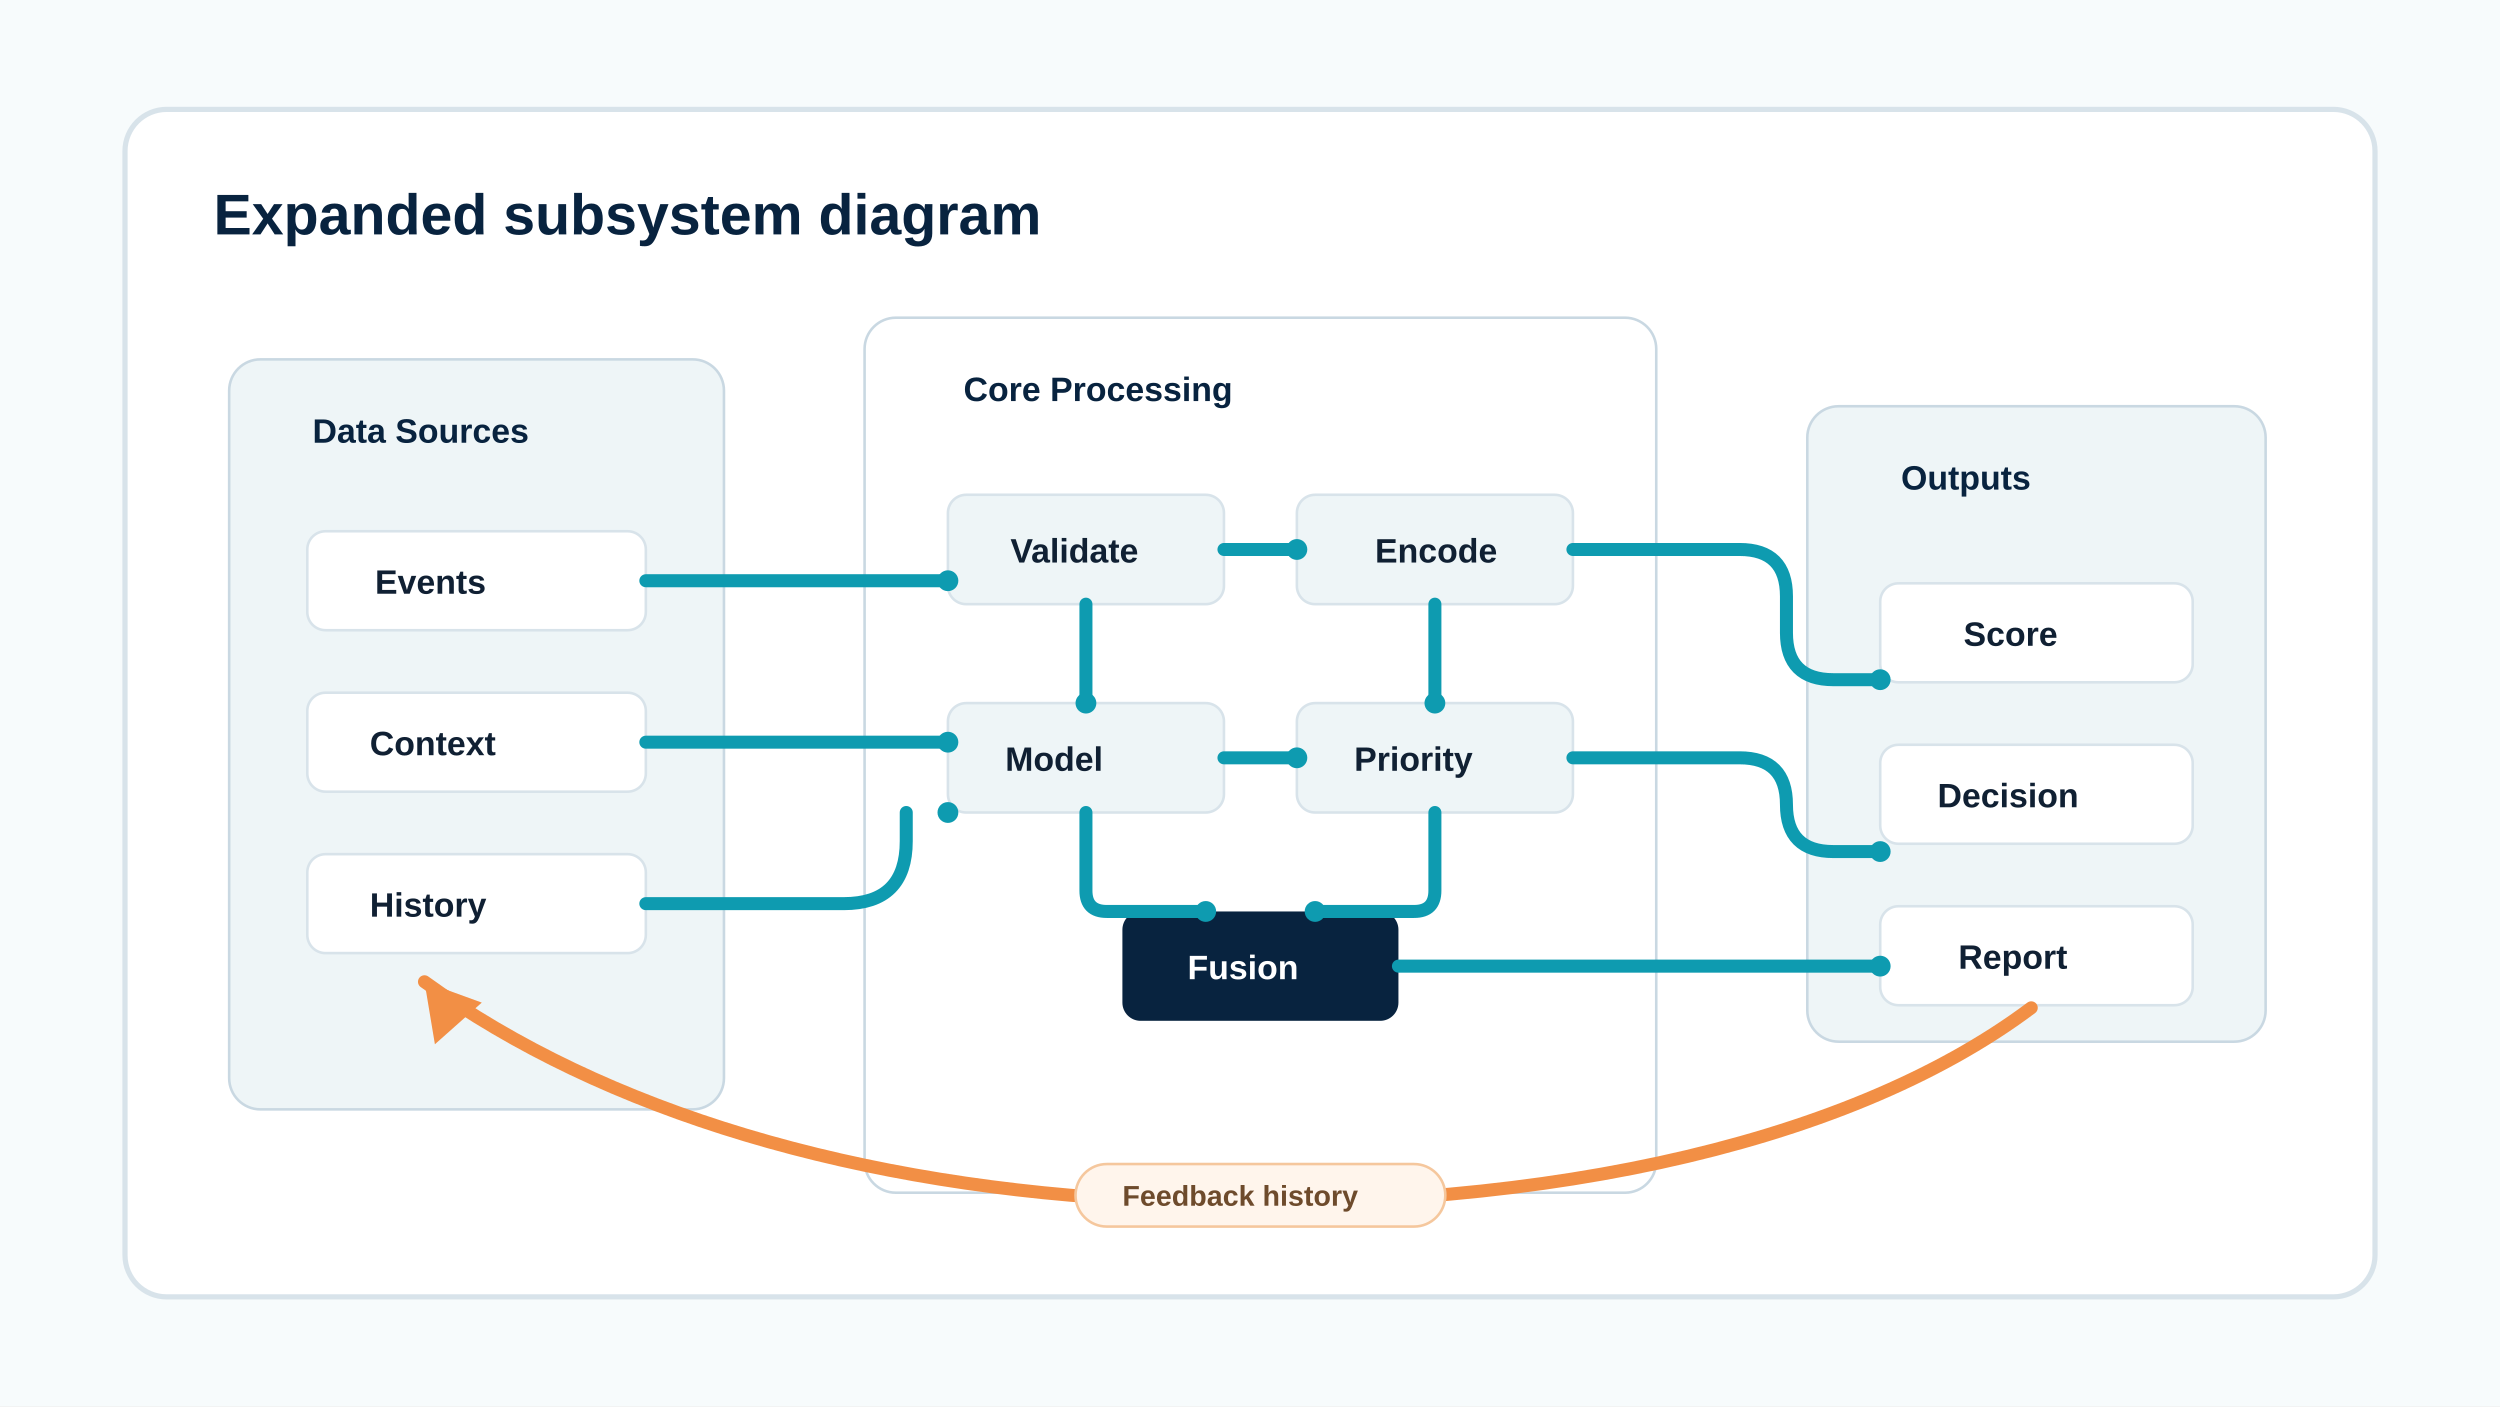
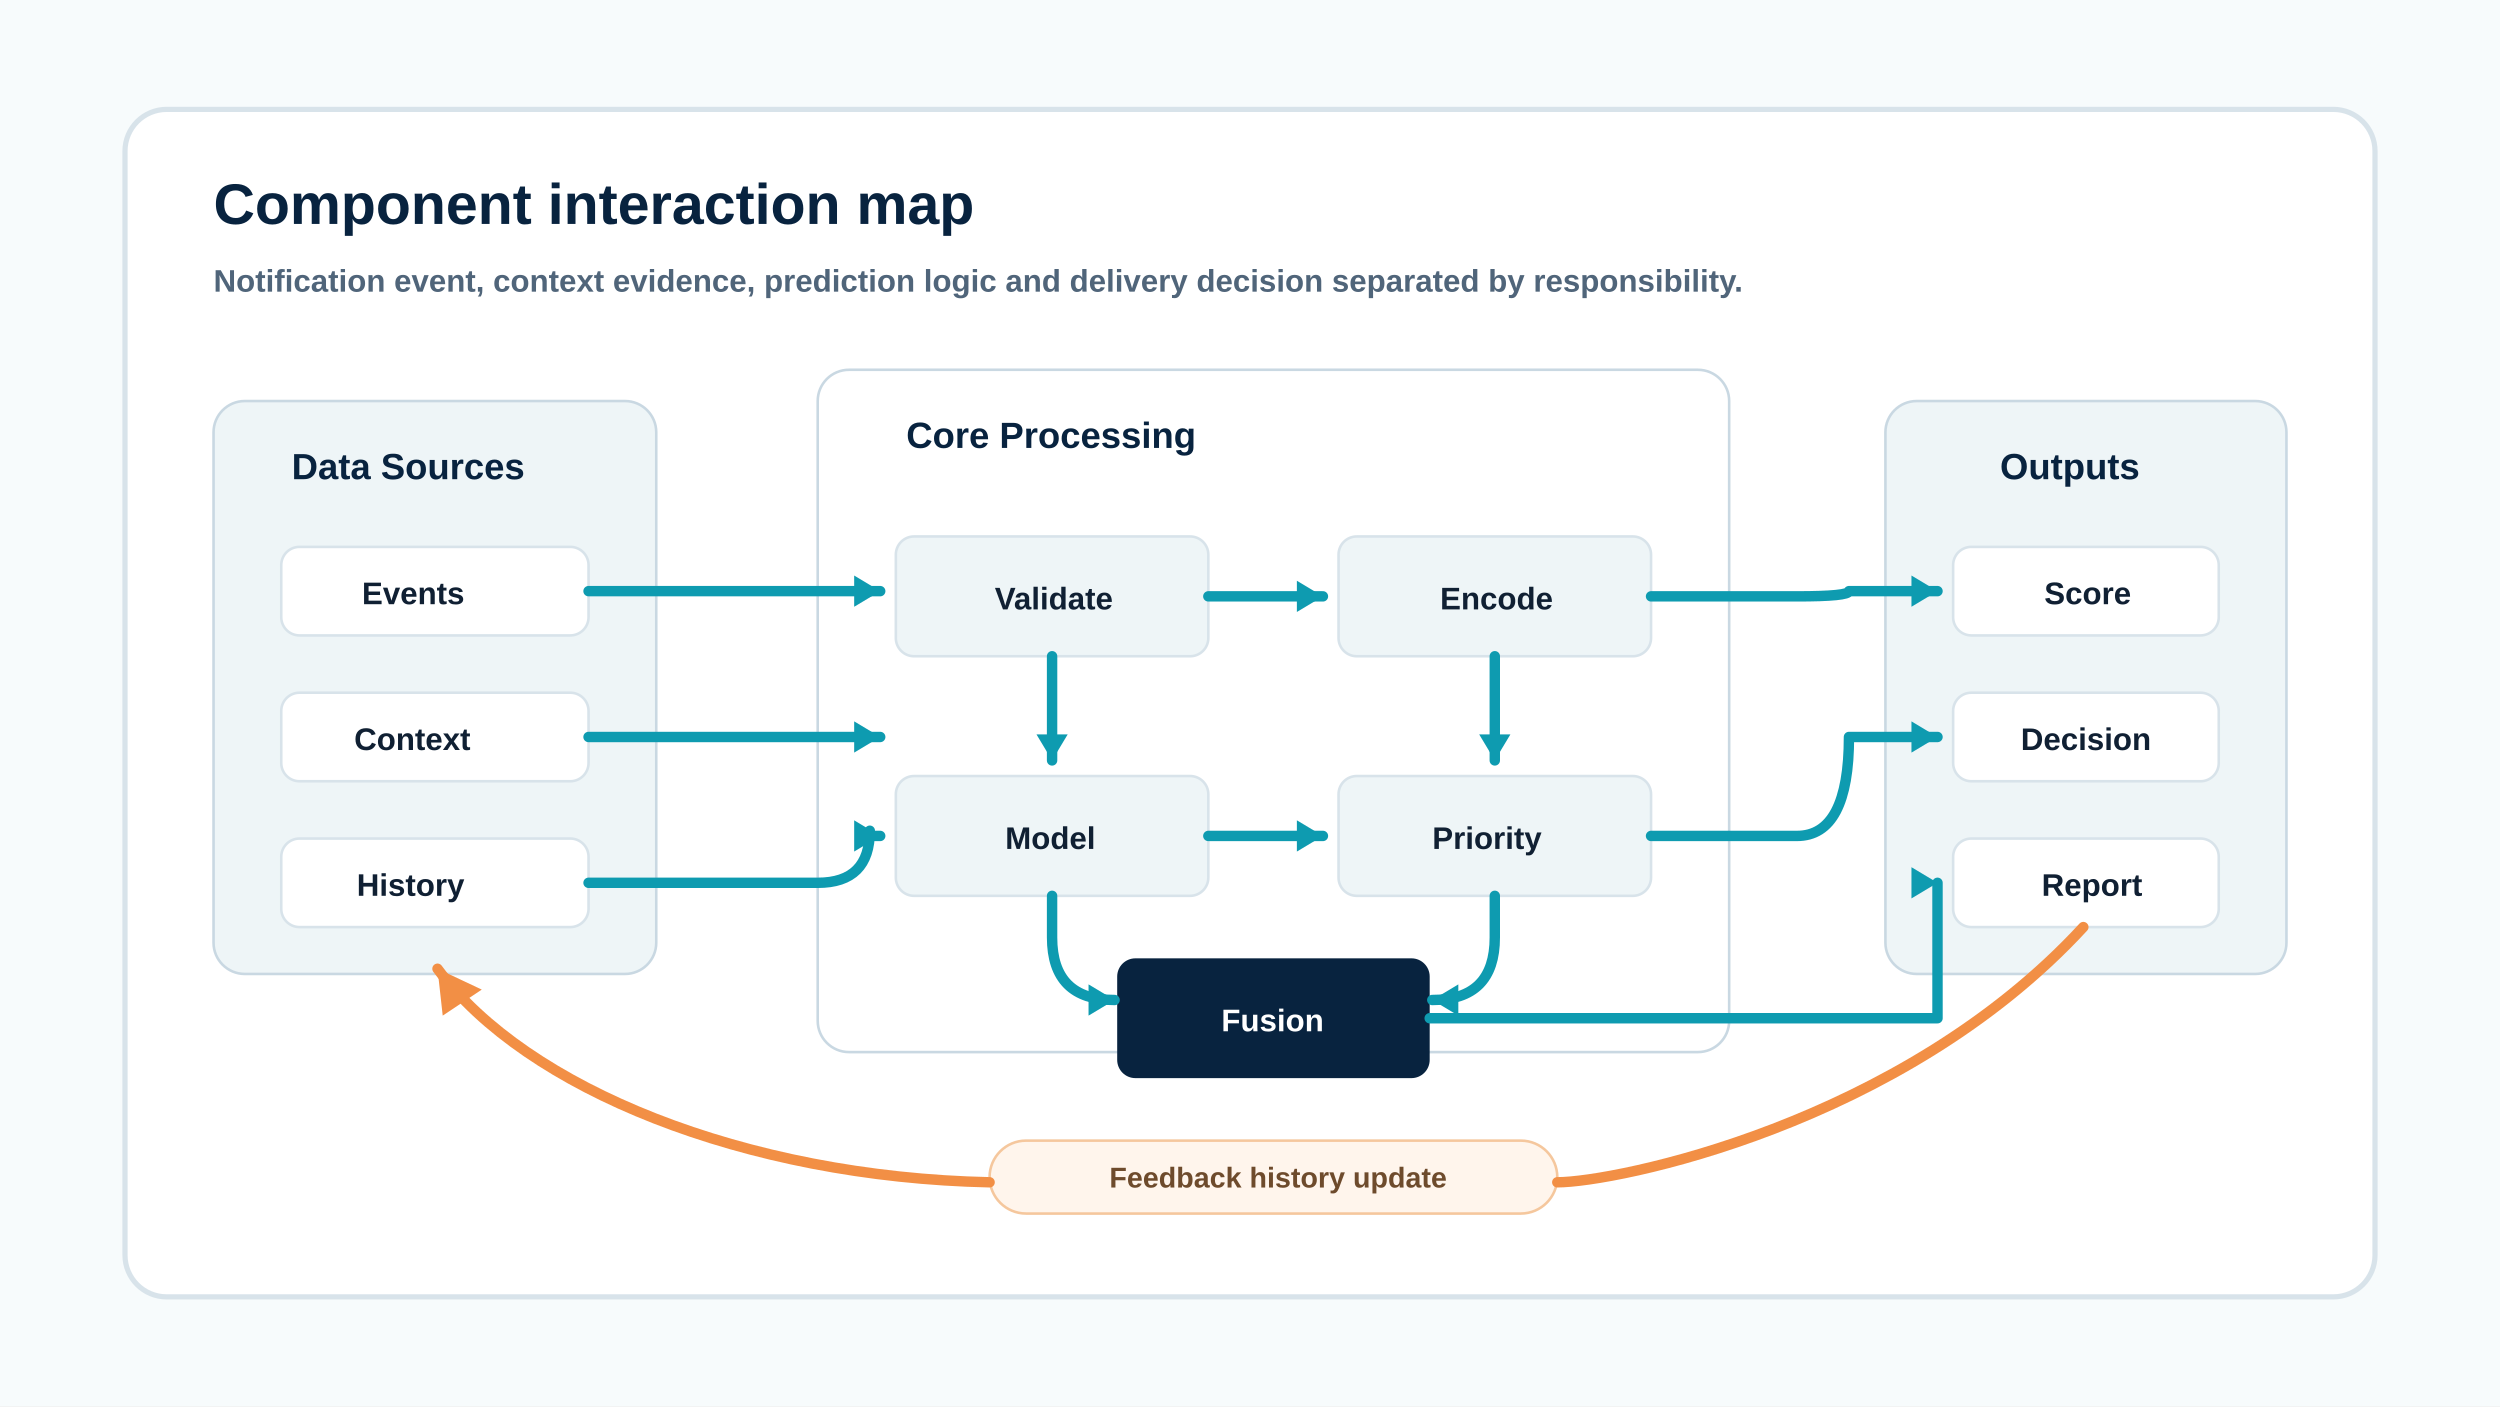
- <svg xmlns="http://www.w3.org/2000/svg" viewBox="0 0 960 540" role="img">
+ <svg xmlns="http://www.w3.org/2000/svg" viewBox="0 0 960 540" role="img" aria-labelledby="title desc">
  <rect width="960" height="540" fill="#f7fbfc" />
-   <rect x="48" y="42" width="864" height="456" rx="16" fill="#fff" stroke="#d8e3ea" stroke-width="2" />
-   <text x="82" y="90" fill="#08233f" font-family="Segoe UI, Arial, sans-serif" font-size="22" font-weight="900">Expanded subsystem diagram</text>
-   <g font-family="Segoe UI, Arial, sans-serif" font-size="13" font-weight="900">
-     <rect x="88" y="138" width="190" height="288" rx="12" fill="#eef5f7" stroke="#c9d8e2" />
-     <text x="120" y="170" fill="#08233f">Data Sources</text>
-     <rect x="118" y="204" width="130" height="38" rx="7" fill="#fff" stroke="#d8e3ea" />
-     <text x="144" y="228" fill="#102033">Events</text>
-     <rect x="118" y="266" width="130" height="38" rx="7" fill="#fff" stroke="#d8e3ea" />
-     <text x="142" y="290" fill="#102033">Context</text>
-     <rect x="118" y="328" width="130" height="38" rx="7" fill="#fff" stroke="#d8e3ea" />
-     <text x="142" y="352" fill="#102033">History</text>
-     <rect x="332" y="122" width="304" height="336" rx="12" fill="#fff" stroke="#c9d8e2" />
-     <text x="370" y="154" fill="#08233f">Core Processing</text>
-     <rect x="364" y="190" width="106" height="42" rx="7" fill="#eef5f7" stroke="#d8e3ea" />
-     <text x="388" y="216" fill="#102033">Validate</text>
-     <rect x="498" y="190" width="106" height="42" rx="7" fill="#eef5f7" stroke="#d8e3ea" />
-     <text x="528" y="216" fill="#102033">Encode</text>
-     <rect x="364" y="270" width="106" height="42" rx="7" fill="#eef5f7" stroke="#d8e3ea" />
-     <text x="386" y="296" fill="#102033">Model</text>
-     <rect x="498" y="270" width="106" height="42" rx="7" fill="#eef5f7" stroke="#d8e3ea" />
-     <text x="520" y="296" fill="#102033">Priority</text>
-     <rect x="431" y="350" width="106" height="42" rx="7" fill="#08233f" />
-     <text x="456" y="376" fill="#fff">Fusion</text>
-     <rect x="694" y="156" width="176" height="244" rx="12" fill="#eef5f7" stroke="#c9d8e2" />
-     <text x="730" y="188" fill="#08233f">Outputs</text>
-     <rect x="722" y="224" width="120" height="38" rx="7" fill="#fff" stroke="#d8e3ea" />
-     <text x="754" y="248" fill="#102033">Score</text>
-     <rect x="722" y="286" width="120" height="38" rx="7" fill="#fff" stroke="#d8e3ea" />
-     <text x="744" y="310" fill="#102033">Decision</text>
-     <rect x="722" y="348" width="120" height="38" rx="7" fill="#fff" stroke="#d8e3ea" />
-     <text x="752" y="372" fill="#102033">Report</text>
+   <rect x="48" y="42" width="864" height="456" rx="16" fill="#ffffff" stroke="#d8e3ea" stroke-width="2" />
+   <g font-family="Segoe UI, Arial, sans-serif">
+     <text x="82" y="86" fill="#08233f" font-size="22" font-weight="900">Component interaction map</text>
+     <text x="82" y="112" fill="#50657a" font-size="12" font-weight="700">Notification event, context evidence, prediction logic and delivery decision separated by responsibility.</text>
  </g>
-   <g stroke="#0e9bb0" stroke-width="5" fill="none" stroke-linecap="round" stroke-linejoin="round">
-     <path d="M248 223h116" />
-     <path d="M248 285h116" />
-     <path d="M248 347h76q24 0 24-24v-11" />
-     <path d="M470 211h28" />
-     <path d="M417 232v38" />
-     <path d="M551 232v38" />
-     <path d="M470 291h28" />
-     <path d="M417 312v30q0 8 8 8h38" />
-     <path d="M551 312v30q0 8-8 8h-38" />
-     <path d="M537 371h185" />
-     <path d="M604 211h64q18 0 18 18v14q0 18 18 18h18" />
-     <path d="M604 291h64q18 0 18 18q0 18 18 18h18" />
+   <g font-family="Segoe UI, Arial, sans-serif" font-size="12" font-weight="800">
+     <rect x="82" y="154" width="170" height="220" rx="12" fill="#eef5f7" stroke="#c9d8e2" />
+     <text x="112" y="184" fill="#08233f" font-size="14" font-weight="900">Data Sources</text>
+     <rect x="108" y="210" width="118" height="34" rx="7" fill="#ffffff" stroke="#d8e3ea" />
+     <text x="139" y="232" fill="#102033">Events</text>
+     <rect x="108" y="266" width="118" height="34" rx="7" fill="#ffffff" stroke="#d8e3ea" />
+     <text x="136" y="288" fill="#102033">Context</text>
+     <rect x="108" y="322" width="118" height="34" rx="7" fill="#ffffff" stroke="#d8e3ea" />
+     <text x="137" y="344" fill="#102033">History</text>
+     <rect x="314" y="142" width="350" height="262" rx="12" fill="#ffffff" stroke="#c9d8e2" />
+     <text x="348" y="172" fill="#08233f" font-size="14" font-weight="900">Core Processing</text>
+     <rect x="344" y="206" width="120" height="46" rx="7" fill="#eef5f7" stroke="#d8e3ea" />
+     <text x="382" y="234" fill="#102033">Validate</text>
+     <rect x="514" y="206" width="120" height="46" rx="7" fill="#eef5f7" stroke="#d8e3ea" />
+     <text x="553" y="234" fill="#102033">Encode</text>
+     <rect x="344" y="298" width="120" height="46" rx="7" fill="#eef5f7" stroke="#d8e3ea" />
+     <text x="386" y="326" fill="#102033">Model</text>
+     <rect x="514" y="298" width="120" height="46" rx="7" fill="#eef5f7" stroke="#d8e3ea" />
+     <text x="550" y="326" fill="#102033">Priority</text>
+     <rect x="429" y="368" width="120" height="46" rx="7" fill="#08233f" />
+     <text x="469" y="396" fill="#ffffff">Fusion</text>
+     <rect x="724" y="154" width="154" height="220" rx="12" fill="#eef5f7" stroke="#c9d8e2" />
+     <text x="768" y="184" fill="#08233f" font-size="14" font-weight="900">Outputs</text>
+     <rect x="750" y="210" width="102" height="34" rx="7" fill="#ffffff" stroke="#d8e3ea" />
+     <text x="785" y="232" fill="#102033">Score</text>
+     <rect x="750" y="266" width="102" height="34" rx="7" fill="#ffffff" stroke="#d8e3ea" />
+     <text x="776" y="288" fill="#102033">Decision</text>
+     <rect x="750" y="322" width="102" height="34" rx="7" fill="#ffffff" stroke="#d8e3ea" />
+     <text x="784" y="344" fill="#102033">Report</text>
+   </g>
+   <g stroke="#0e9bb0" stroke-width="4" fill="none" stroke-linecap="round" stroke-linejoin="round">
+     <path d="M226 227H338" />
+     <path d="M226 283H338" />
+     <path d="M226 339H314Q334 339 334 319V321H338" />
+     <path d="M464 229H508" />
+     <path d="M404 252V292" />
+     <path d="M574 252V292" />
+     <path d="M464 321H508" />
+     <path d="M404 344V360Q404 384 428 384" />
+     <path d="M574 344V360Q574 384 550 384" />
+     <path d="M634 229H690Q710 229 710 227H744" />
+     <path d="M634 321H690Q710 321 710 283H744" />
+     <path d="M549 391H744V339" />
  </g>
  <g fill="#0e9bb0">
-     <circle cx="364" cy="223" r="4" />
-     <circle cx="364" cy="285" r="4" />
-     <circle cx="364" cy="312" r="4" />
-     <circle cx="498" cy="211" r="4" />
-     <circle cx="417" cy="270" r="4" />
-     <circle cx="551" cy="270" r="4" />
-     <circle cx="498" cy="291" r="4" />
-     <circle cx="463" cy="350" r="4" />
-     <circle cx="505" cy="350" r="4" />
-     <circle cx="722" cy="371" r="4" />
-     <circle cx="722" cy="261" r="4" />
-     <circle cx="722" cy="327" r="4" />
+     <path d="M338 227l-10-6v12z" />
+     <path d="M338 283l-10-6v12z" />
+     <path d="M338 321l-10-6v12z" />
+     <path d="M508 229l-10-6v12z" />
+     <path d="M404 292l-6-10h12z" />
+     <path d="M574 292l-6-10h12z" />
+     <path d="M508 321l-10-6v12z" />
+     <path d="M428 384l-10-6v12z" />
+     <path d="M550 384l10-6v12z" />
+     <path d="M744 227l-10-6v12z" />
+     <path d="M744 283l-10-6v12z" />
+     <path d="M744 339l-10-6v12z" />
  </g>
-   <g stroke="#f28f45" stroke-width="5" fill="none" stroke-linecap="round" stroke-linejoin="round">
-     <path d="M780 387c-72 54-196 80-338 74c-112-5-210-34-279-84" />
+   <g font-family="Segoe UI, Arial, sans-serif" font-size="11" font-weight="800">
+     <rect x="380" y="438" width="218" height="28" rx="14" fill="#fff5ec" stroke="#f5c79d" />
+     <text x="426" y="456" fill="#6e4b2c">Feedback history update</text>
  </g>
-   <path d="M163 377l22 8l-18 16z" fill="#f28f45" />
-   <g font-family="Segoe UI, Arial, sans-serif" font-size="11" font-weight="800" fill="#6e4b2c">
-     <rect x="413" y="447" width="142" height="24" rx="12" fill="#fff5ec" stroke="#f5c79d" />
-     <text x="431" y="463">Feedback history</text>
+   <g stroke="#f28f45" stroke-width="4" fill="none" stroke-linecap="round" stroke-linejoin="round">
+     <path d="M800 356C730 432 620 454 598 454" />
+     <path d="M380 454C286 452 202 418 168 372" />
  </g>
+   <path d="M168 372l2 18l15-10z" fill="#f28f45" />
</svg>
